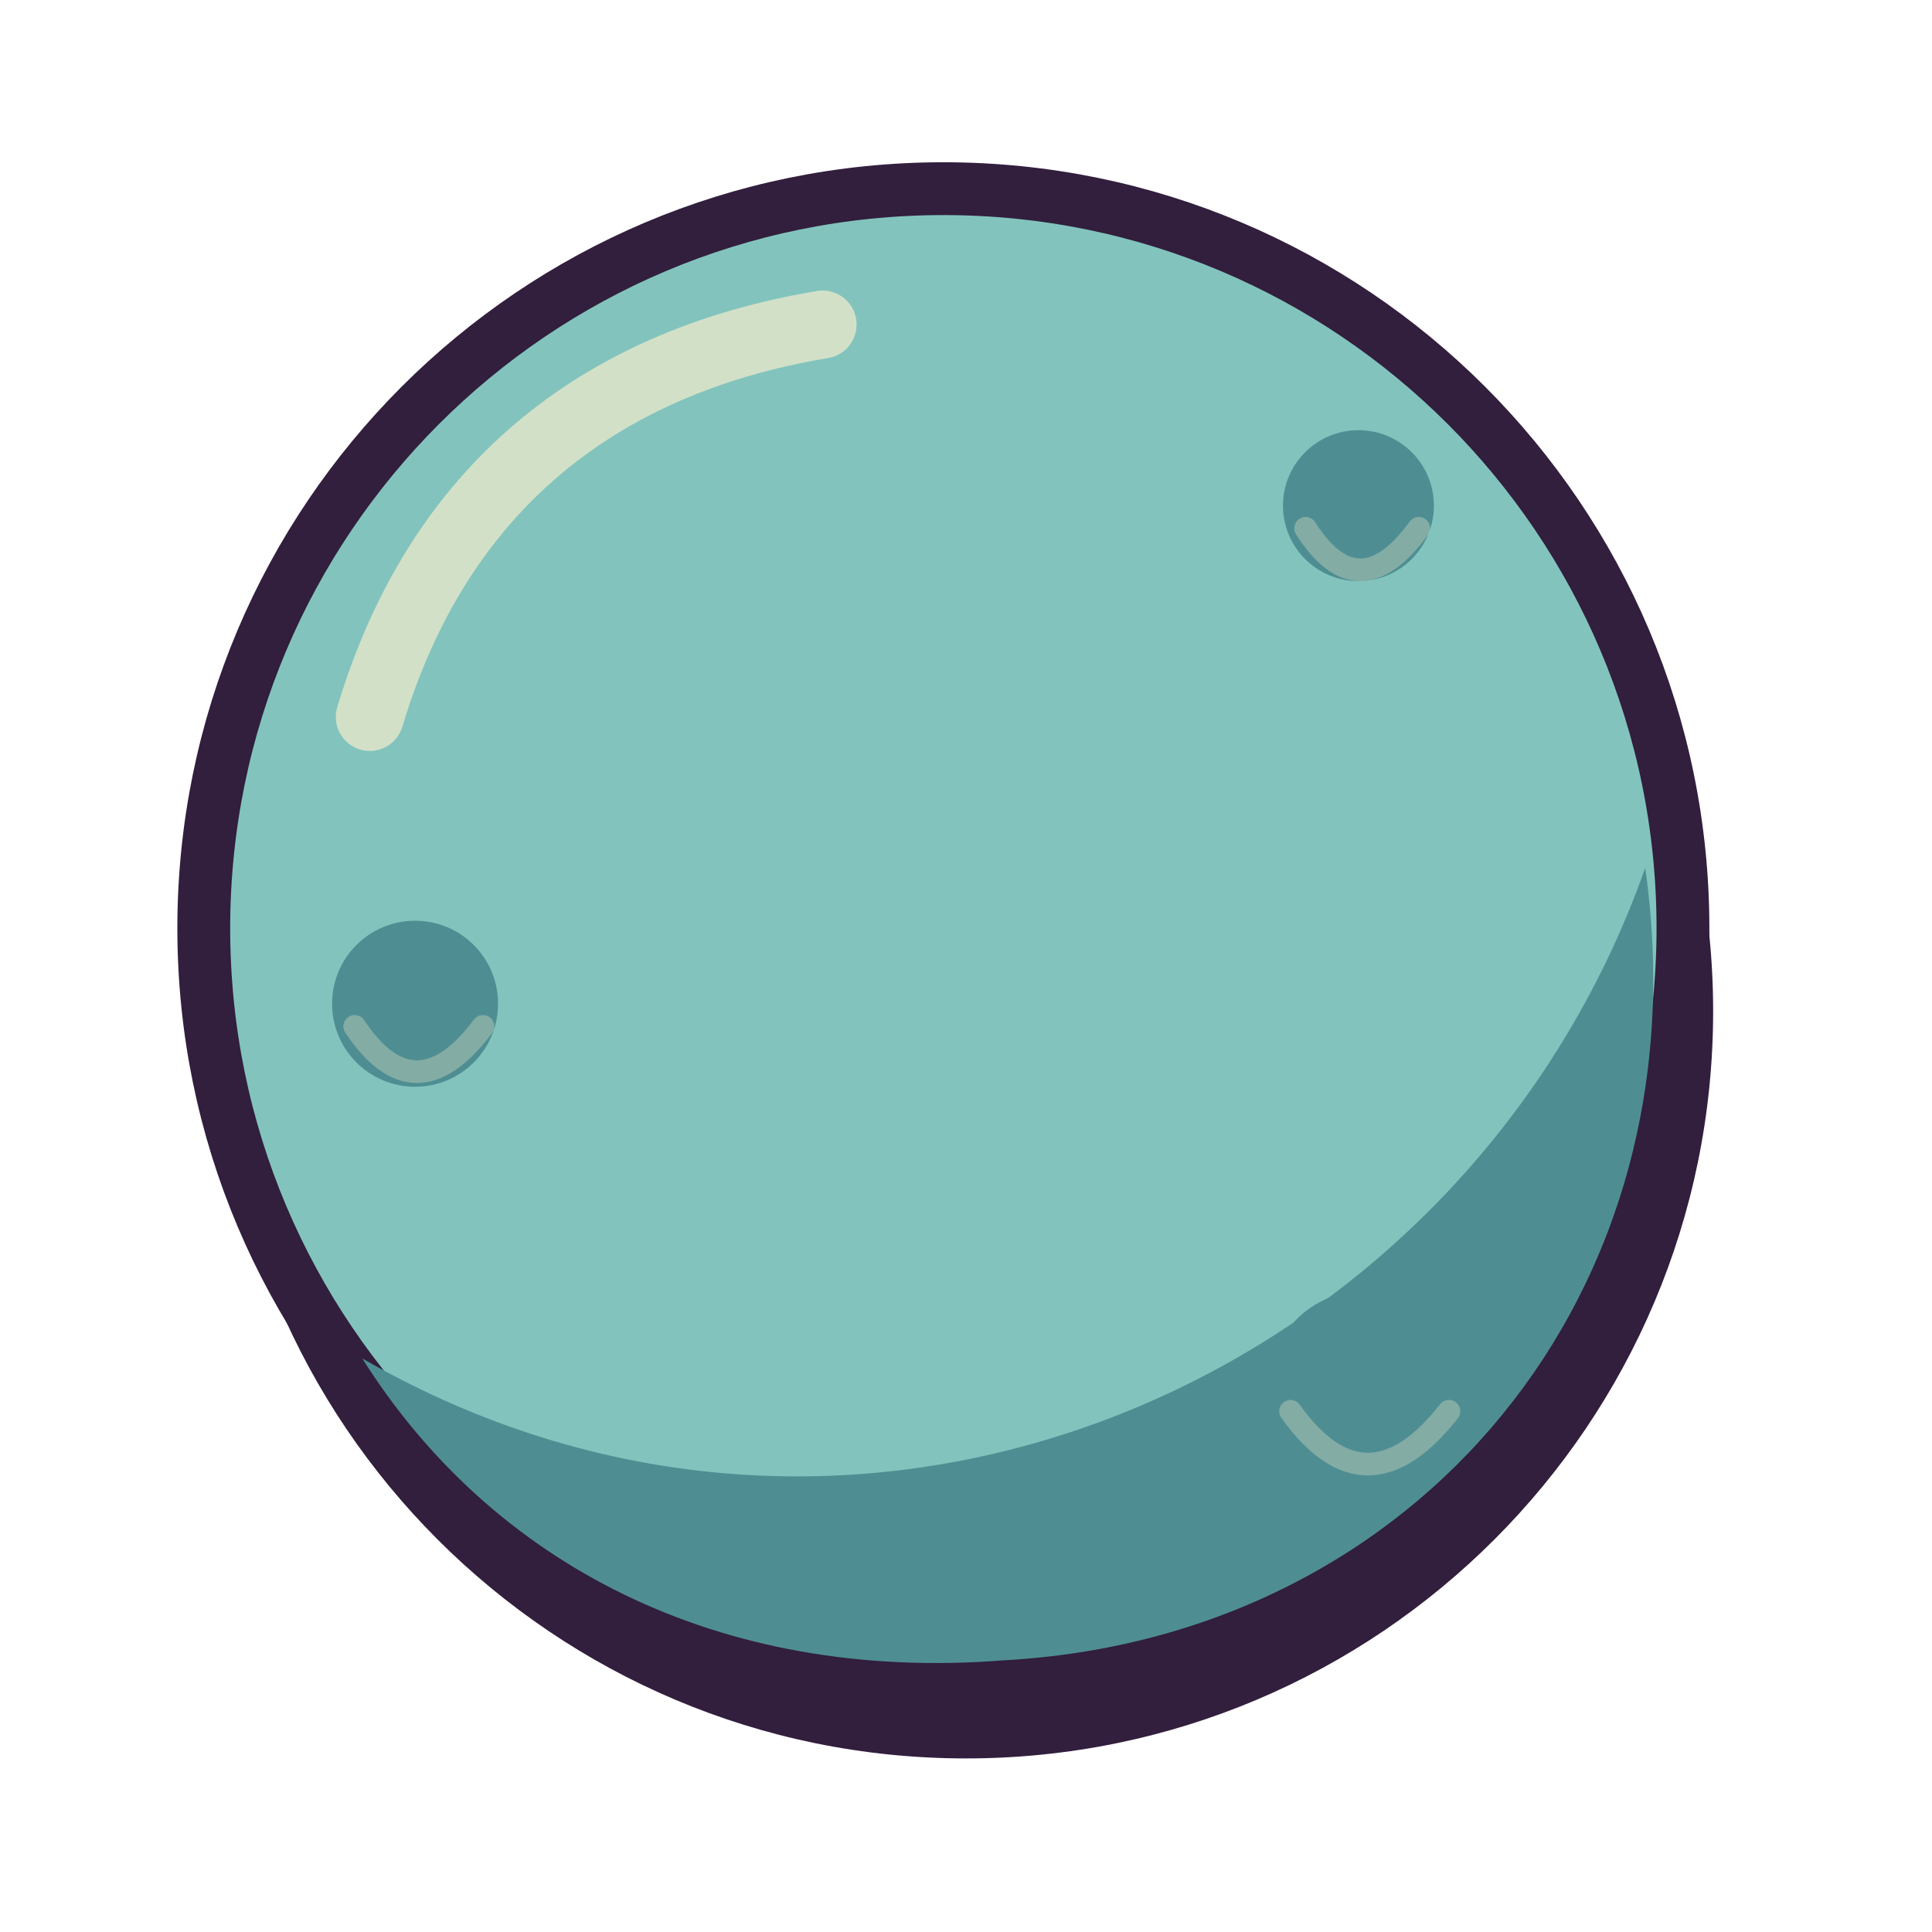
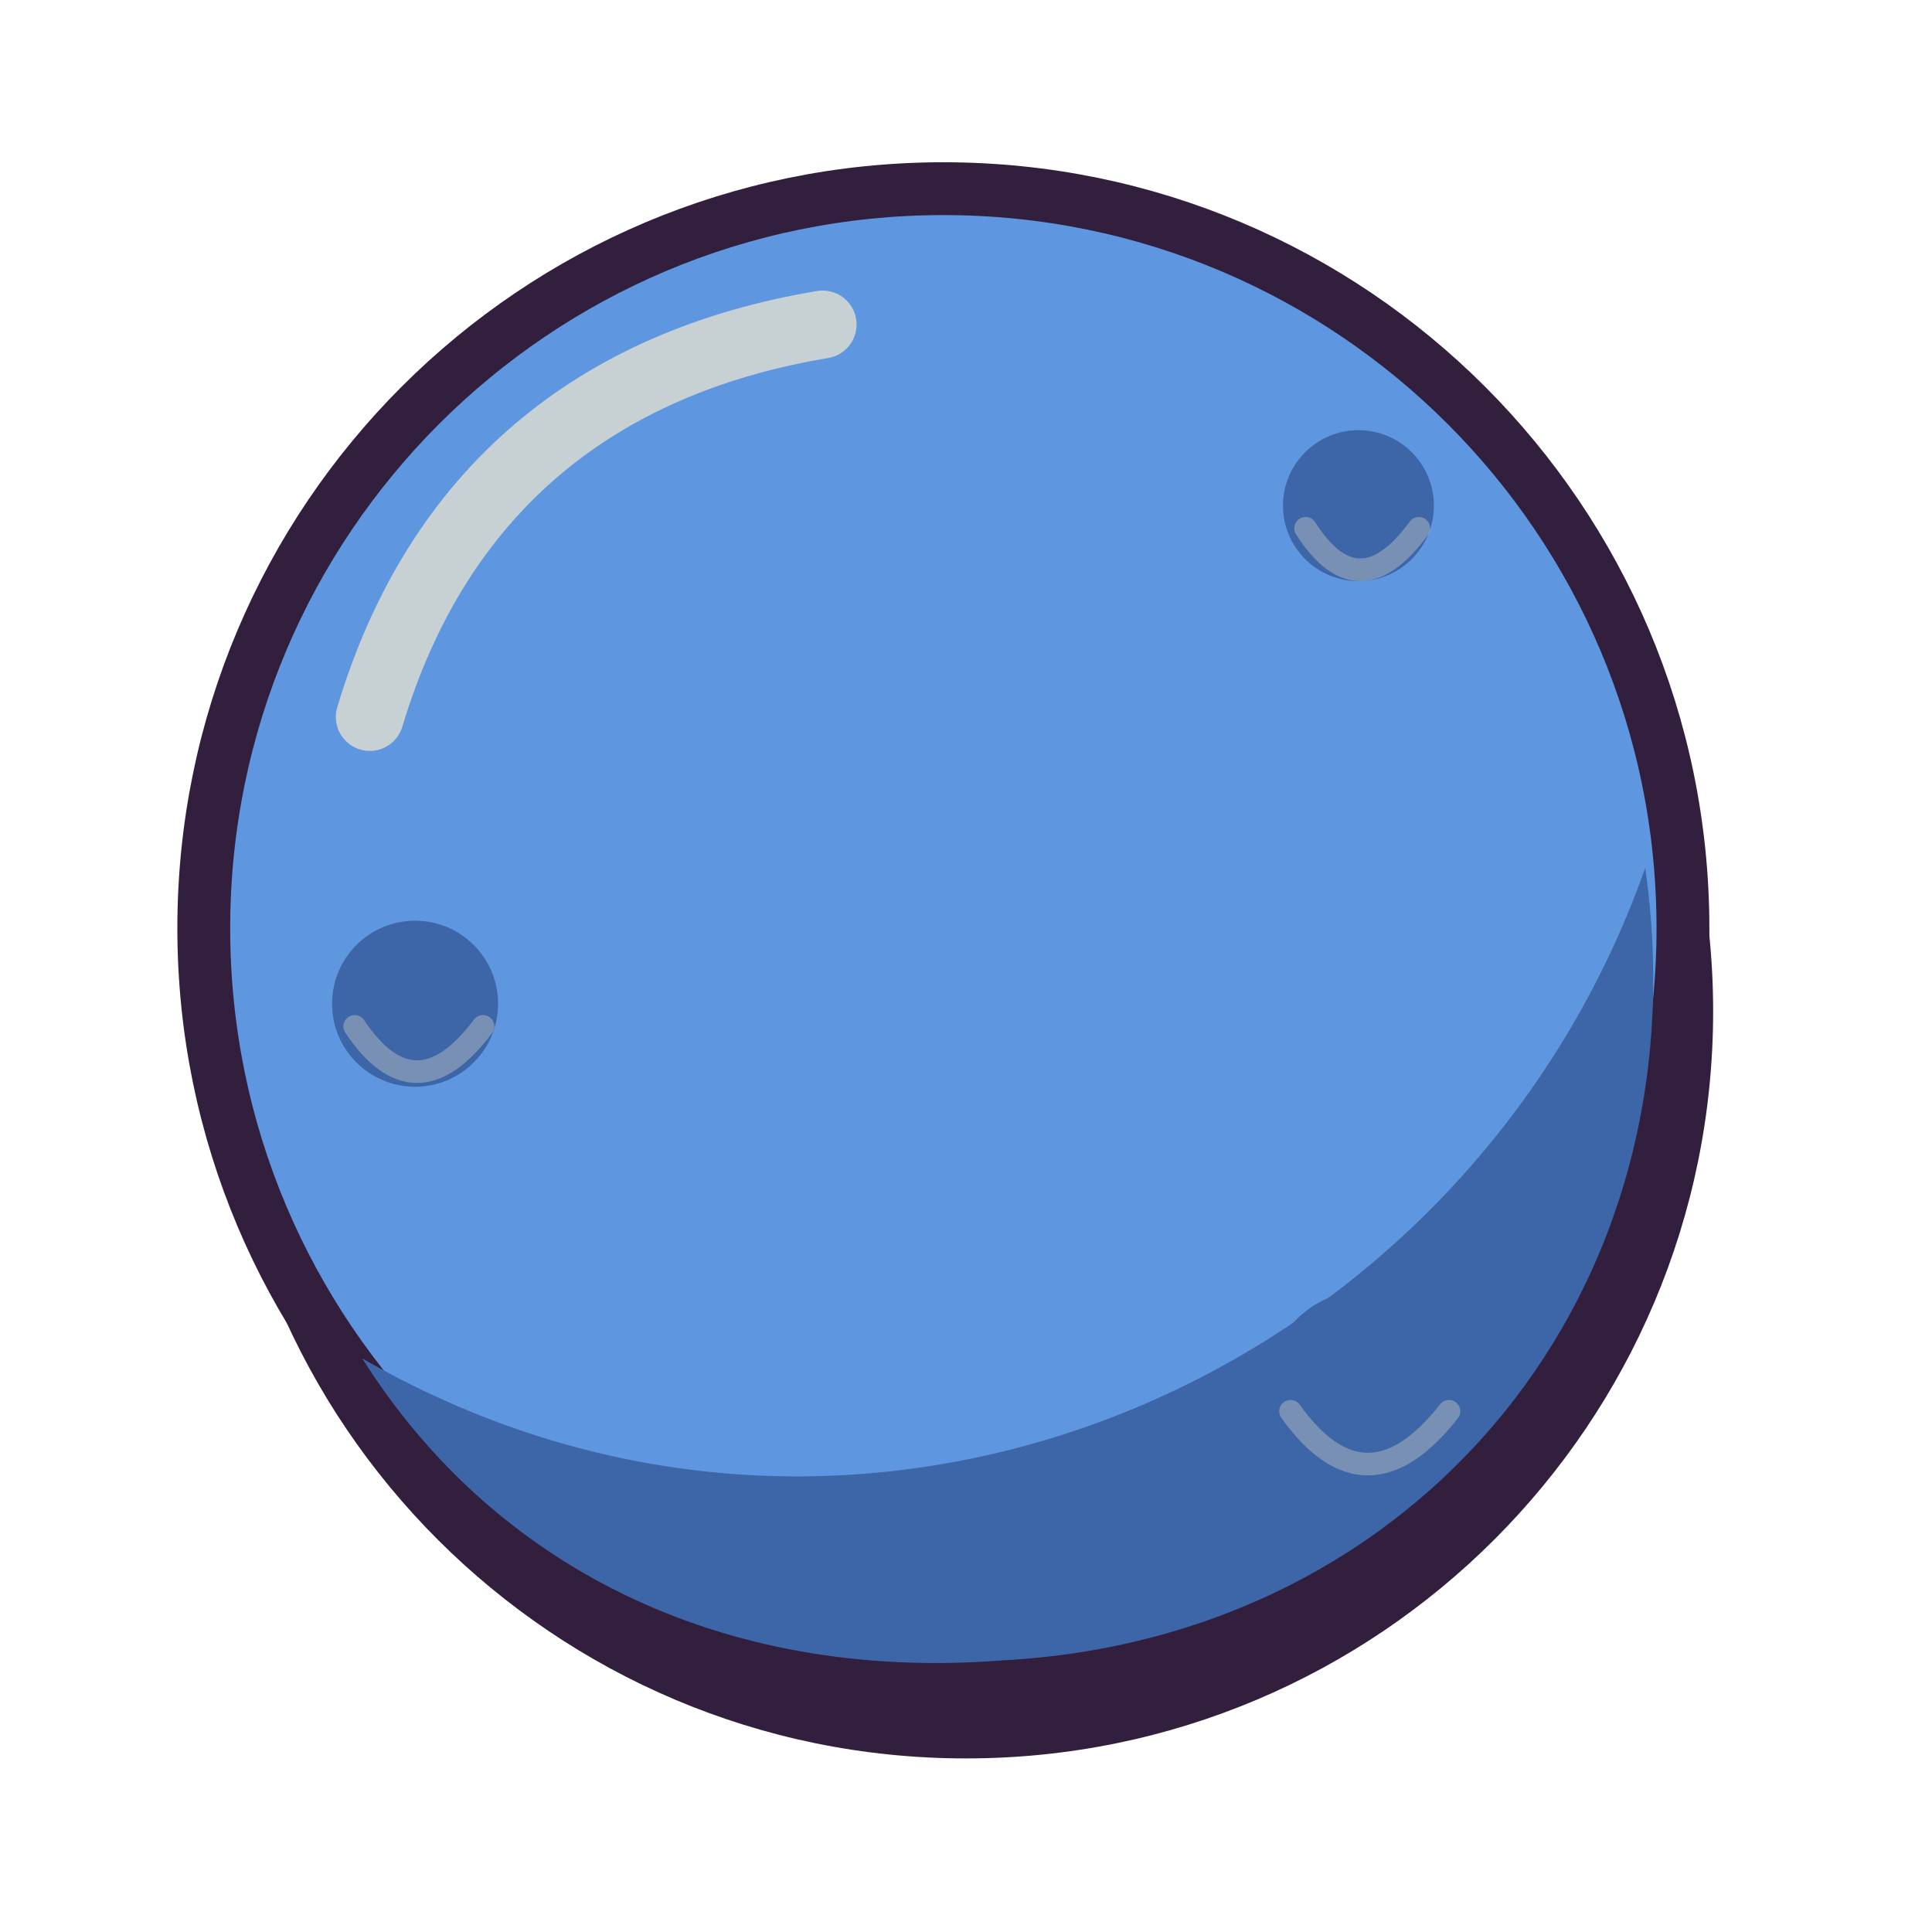
<svg xmlns="http://www.w3.org/2000/svg" width="256" height="256" viewBox="0 0 256 256">
  <circle cx="128" cy="134" r="99" fill="#321e3d" />
-   <circle cx="125" cy="123" r="98" fill="#82C4BD" stroke="#321e3d" stroke-width="7" />
-   <path d="M48 180C114 218 194 183 218 115C226 171 188 217 133 220C95 223 65 207 48 180Z" fill="#4E8E93" />
+   <circle cx="125" cy="123" r="98" fill="#5E97E0" stroke="#321e3d" stroke-width="7" />
+   <path d="M48 180C114 218 194 183 218 115C226 171 188 217 133 220C95 223 65 207 48 180Z" fill="#3D66A8" />
  <path d="M49 95C58 65 79 48 109 43" fill="none" stroke="#fff0ce" stroke-width="9" stroke-linecap="round" opacity=".65" />
-   <circle cx="55" cy="133" r="11" fill="#4E8E93" />
+   <circle cx="55" cy="133" r="11" fill="#3D66A8" />
  <path d="M47 136Q55 148 64 136" fill="none" stroke="#fff0ce" stroke-width="3" opacity=".3" stroke-linecap="round" />
-   <circle cx="180" cy="67" r="10" fill="#4E8E93" />
+   <circle cx="180" cy="67" r="10" fill="#3D66A8" />
  <path d="M173 70Q180 81 188 70" fill="none" stroke="#fff0ce" stroke-width="3" opacity=".3" stroke-linecap="round" />
-   <circle cx="181" cy="184" r="13" fill="#4E8E93" />
+   <circle cx="181" cy="184" r="13" fill="#3D66A8" />
  <path d="M171 187Q181 201 192 187" fill="none" stroke="#fff0ce" stroke-width="3" opacity=".3" stroke-linecap="round" />
</svg>
